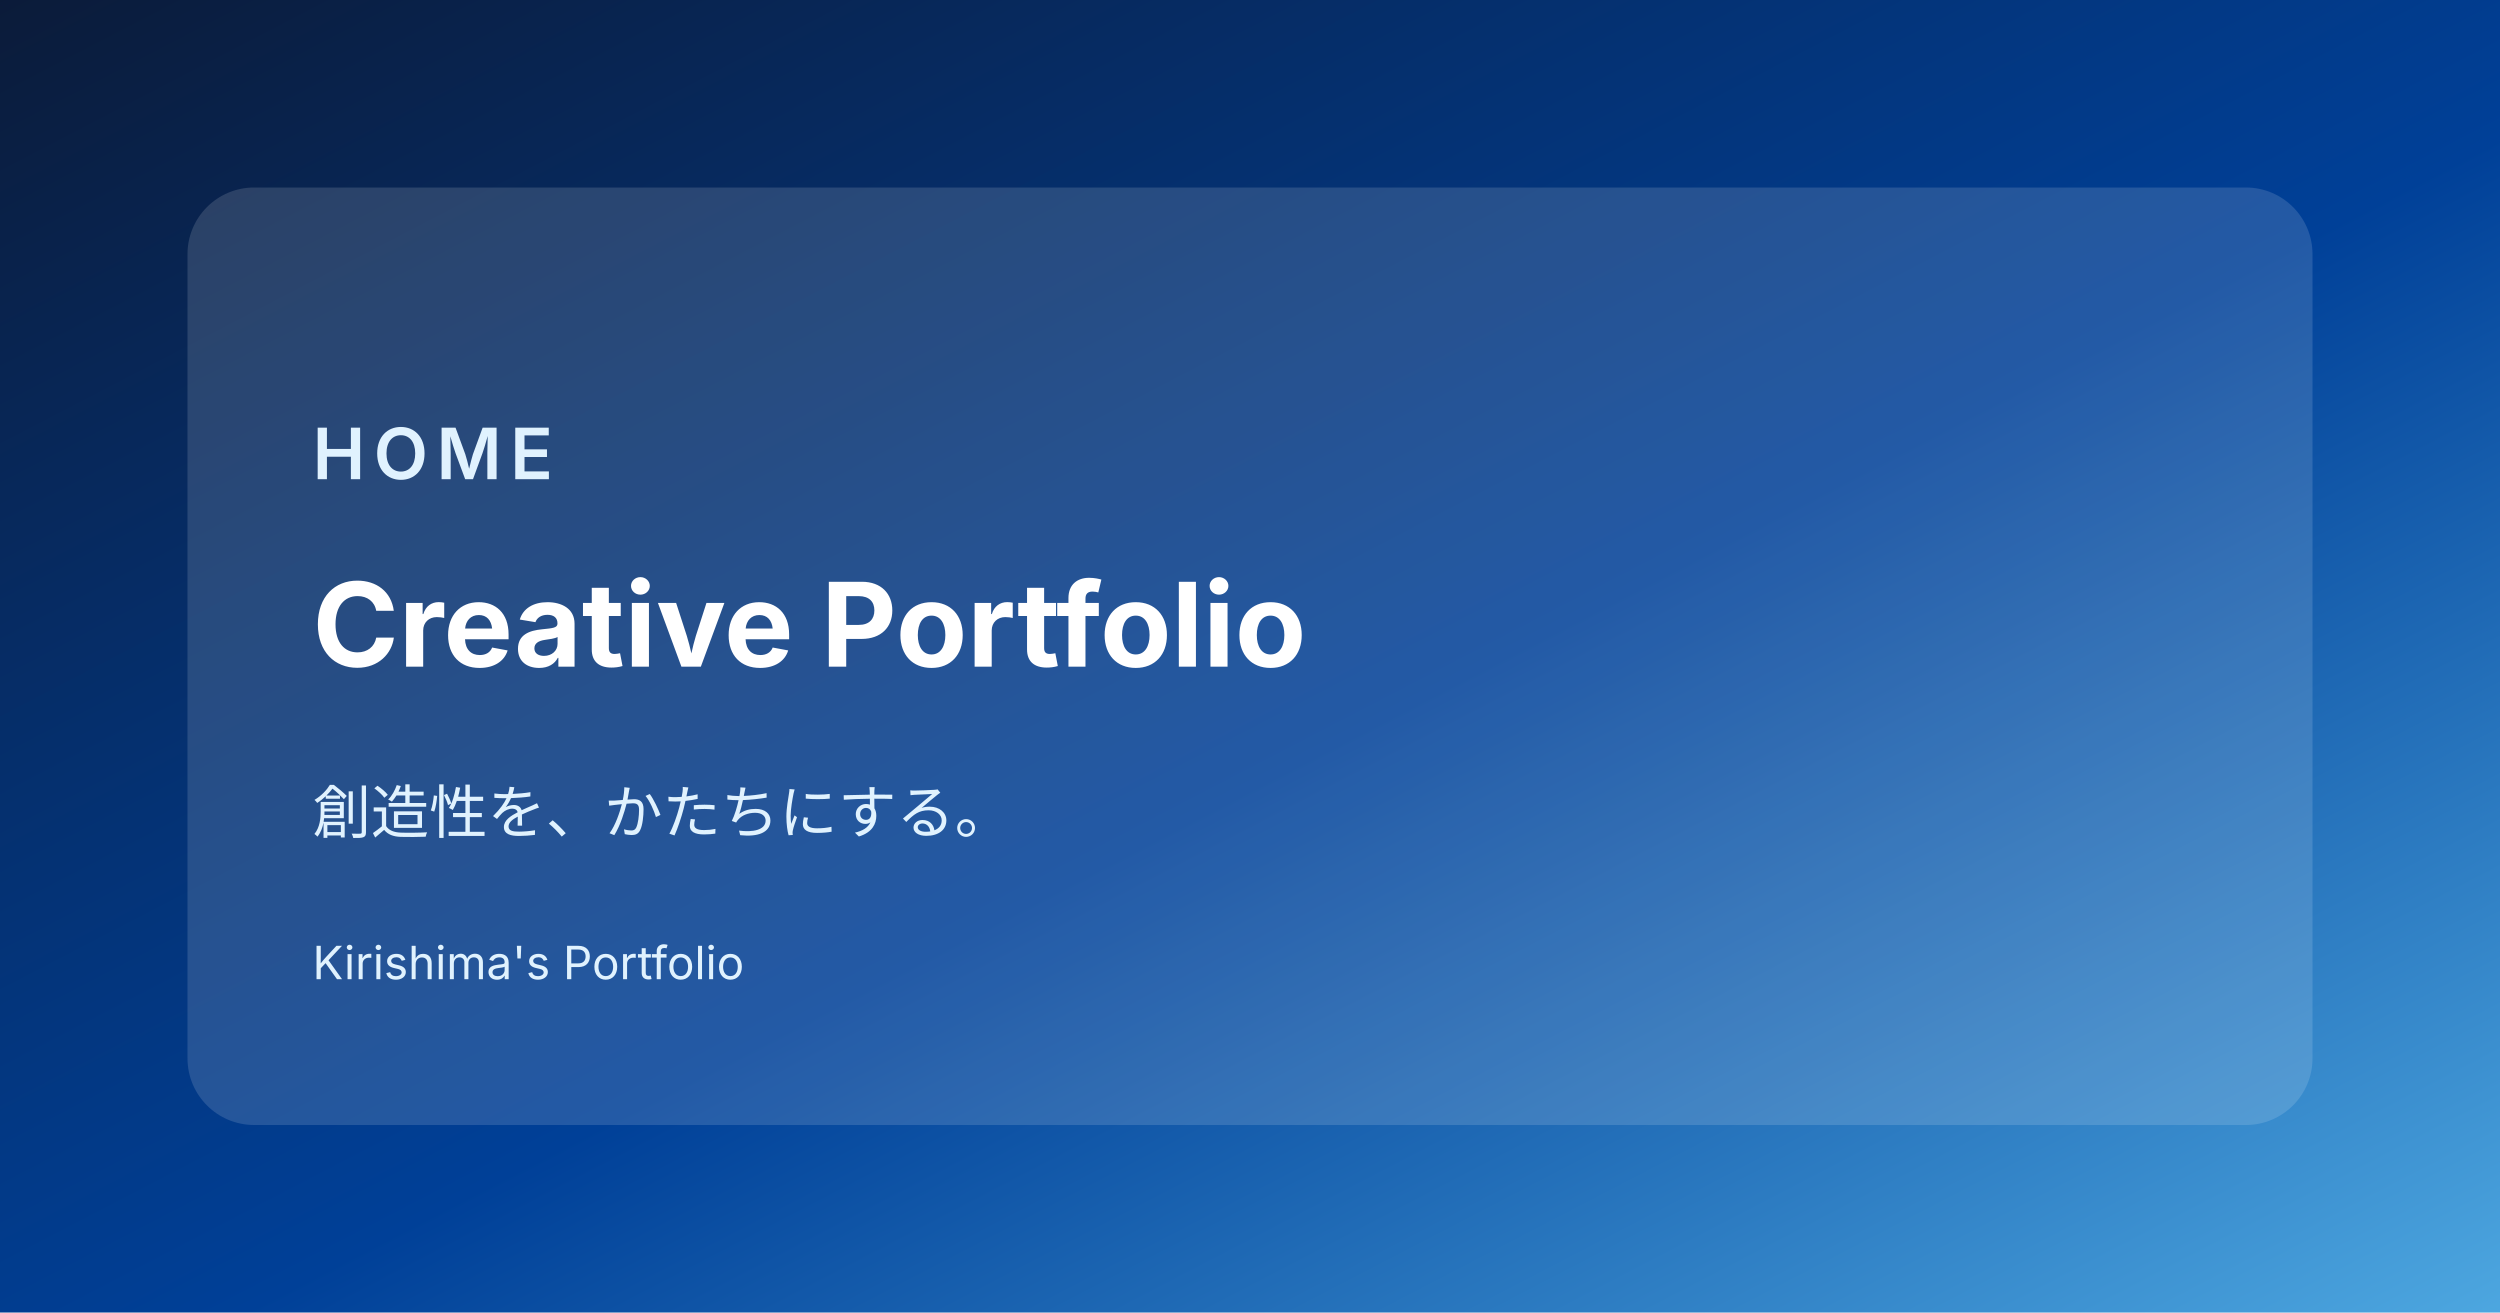
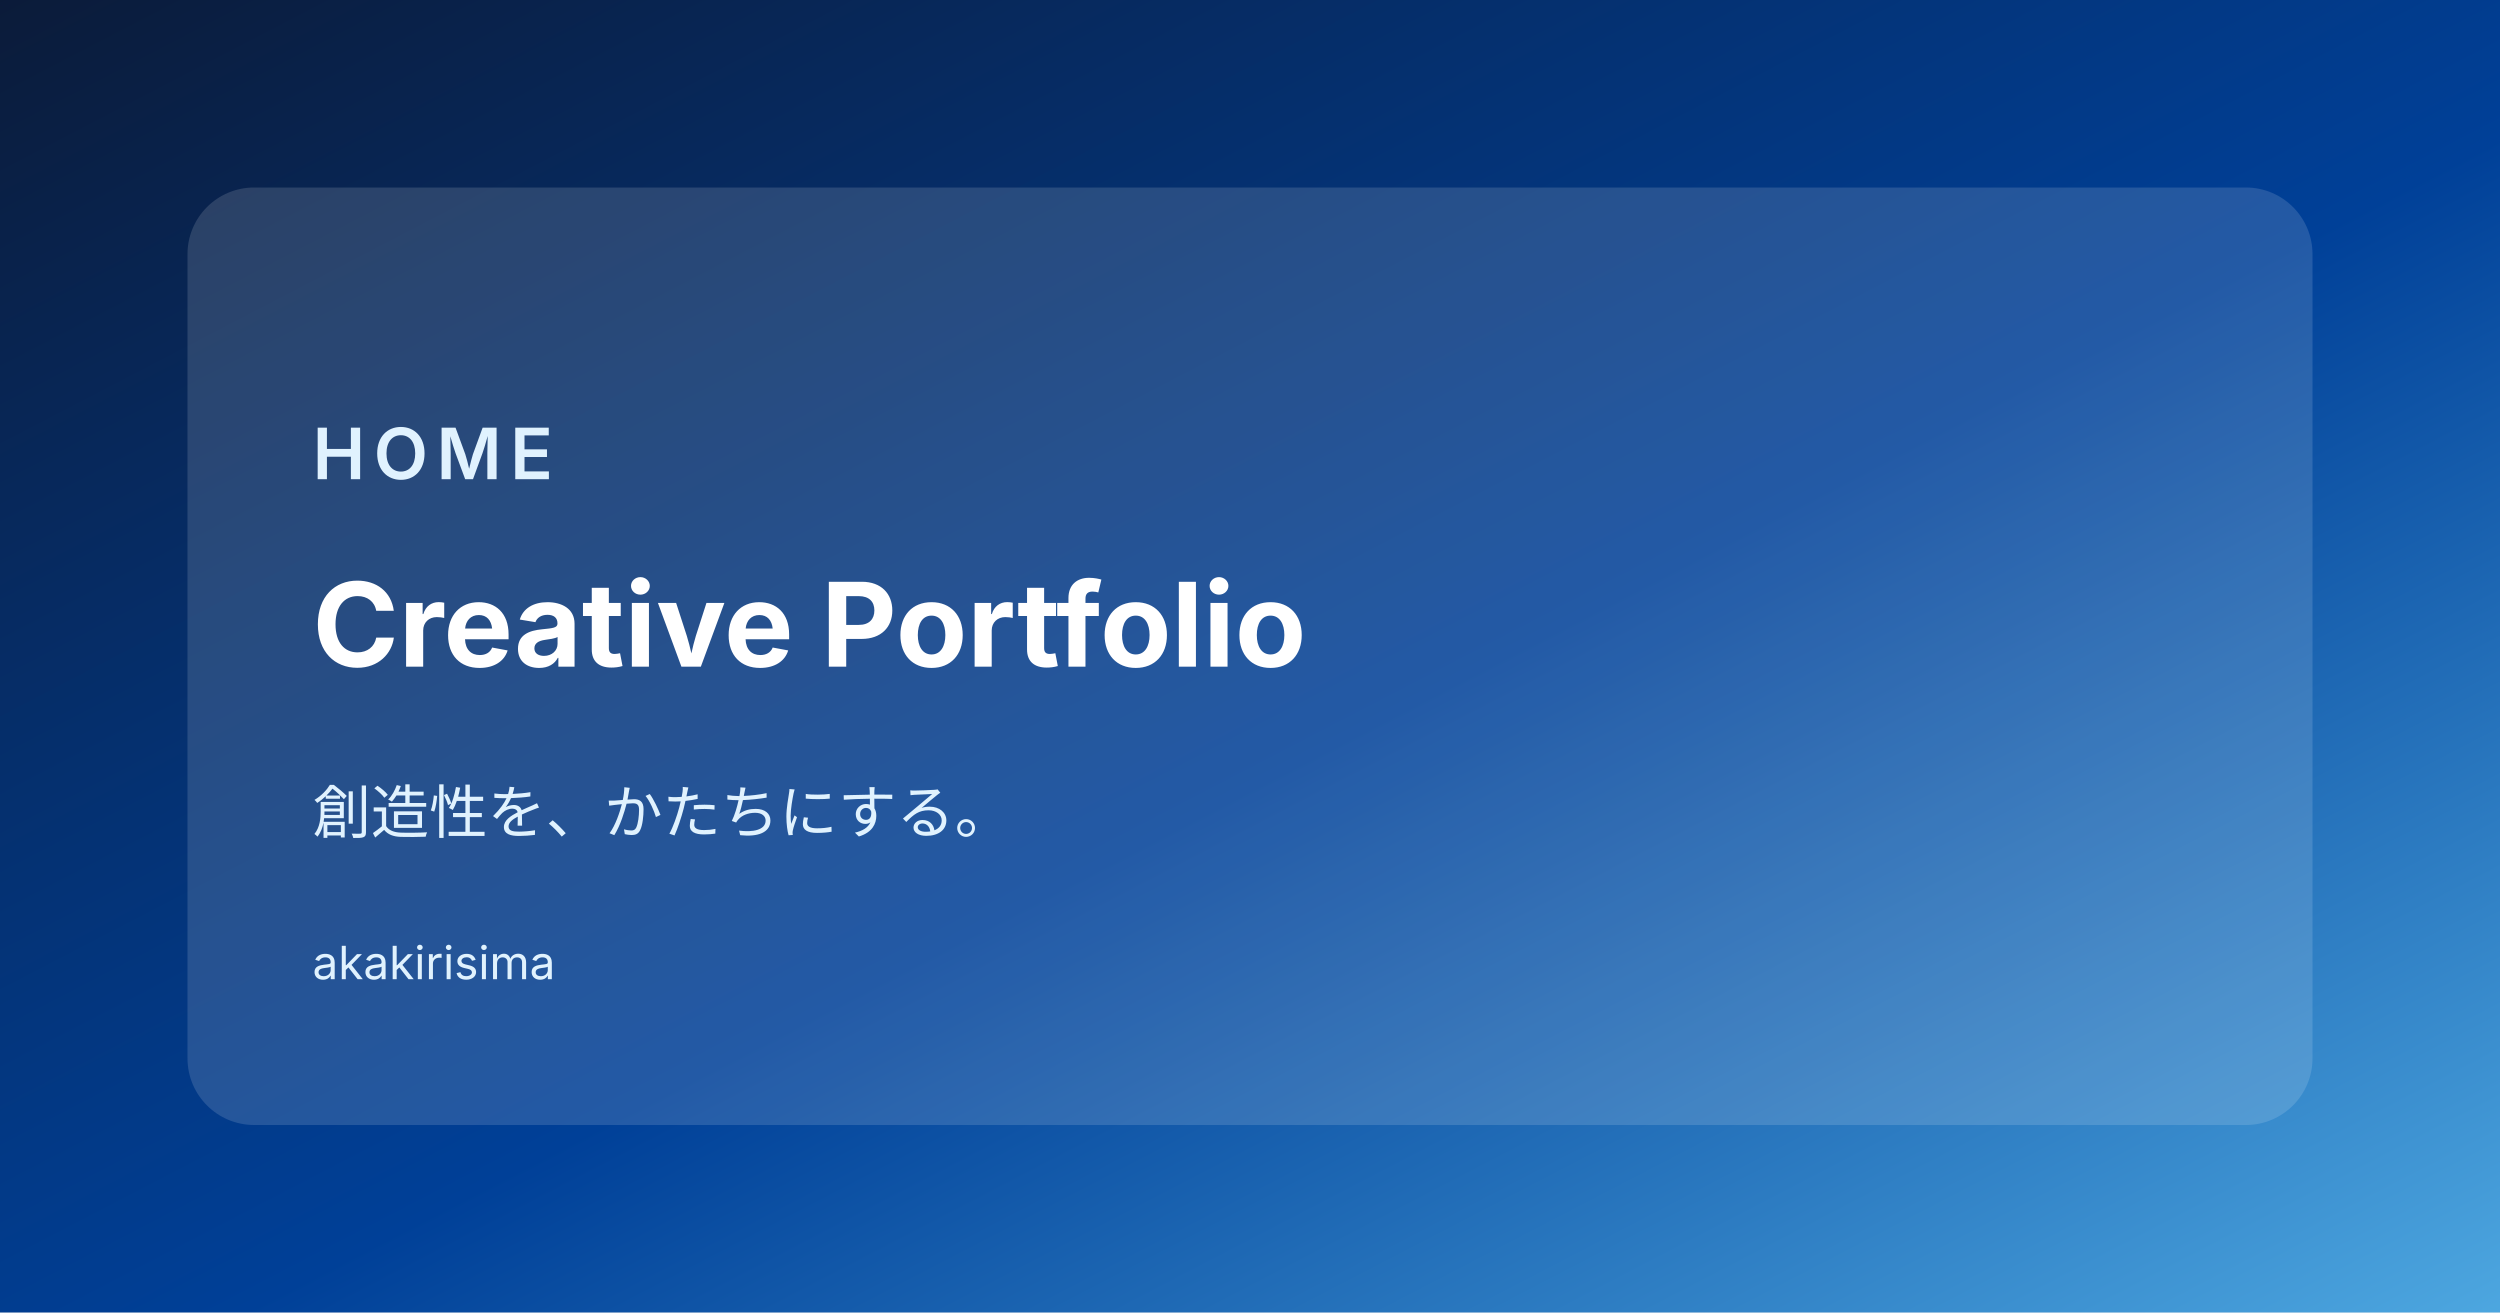
<svg xmlns="http://www.w3.org/2000/svg" width="1200" height="630" viewBox="0 0 1200 630" fill="none">
  <defs>
    <linearGradient id="bg" x1="0" y1="0" x2="1" y2="1">
      <stop offset="0%" stop-color="#0B1B39" />
      <stop offset="55%" stop-color="#004098" />
      <stop offset="100%" stop-color="#4DA7E0" />
    </linearGradient>
  </defs>
  <rect width="1200" height="630" fill="url(#bg)" />
  <rect x="90" y="90" width="1020" height="450" rx="32" fill="rgba(255,255,255,0.14)" />
  <text x="150" y="230" font-family="'Inter', 'Noto Sans JP', sans-serif" font-size="34" font-weight="600" fill="#E0F2FE" letter-spacing="4">
    HOME
  </text>
  <text x="150" y="320" font-family="'Inter', 'Noto Sans JP', sans-serif" font-size="56" font-weight="700" fill="#FFFFFF">
    Creative Portfolio
  </text>
  <text x="150" y="400" font-family="'Inter', 'Noto Sans JP', sans-serif" font-size="28" fill="#E0F2FE">
    創造性を、かたちにする。
  </text>
  <text x="150" y="470" font-family="'Inter', 'Noto Sans JP', sans-serif" font-size="22" fill="#E0F2FE">
-     Kirishima's Portfolio
+     akakirisima
  </text>
</svg>
